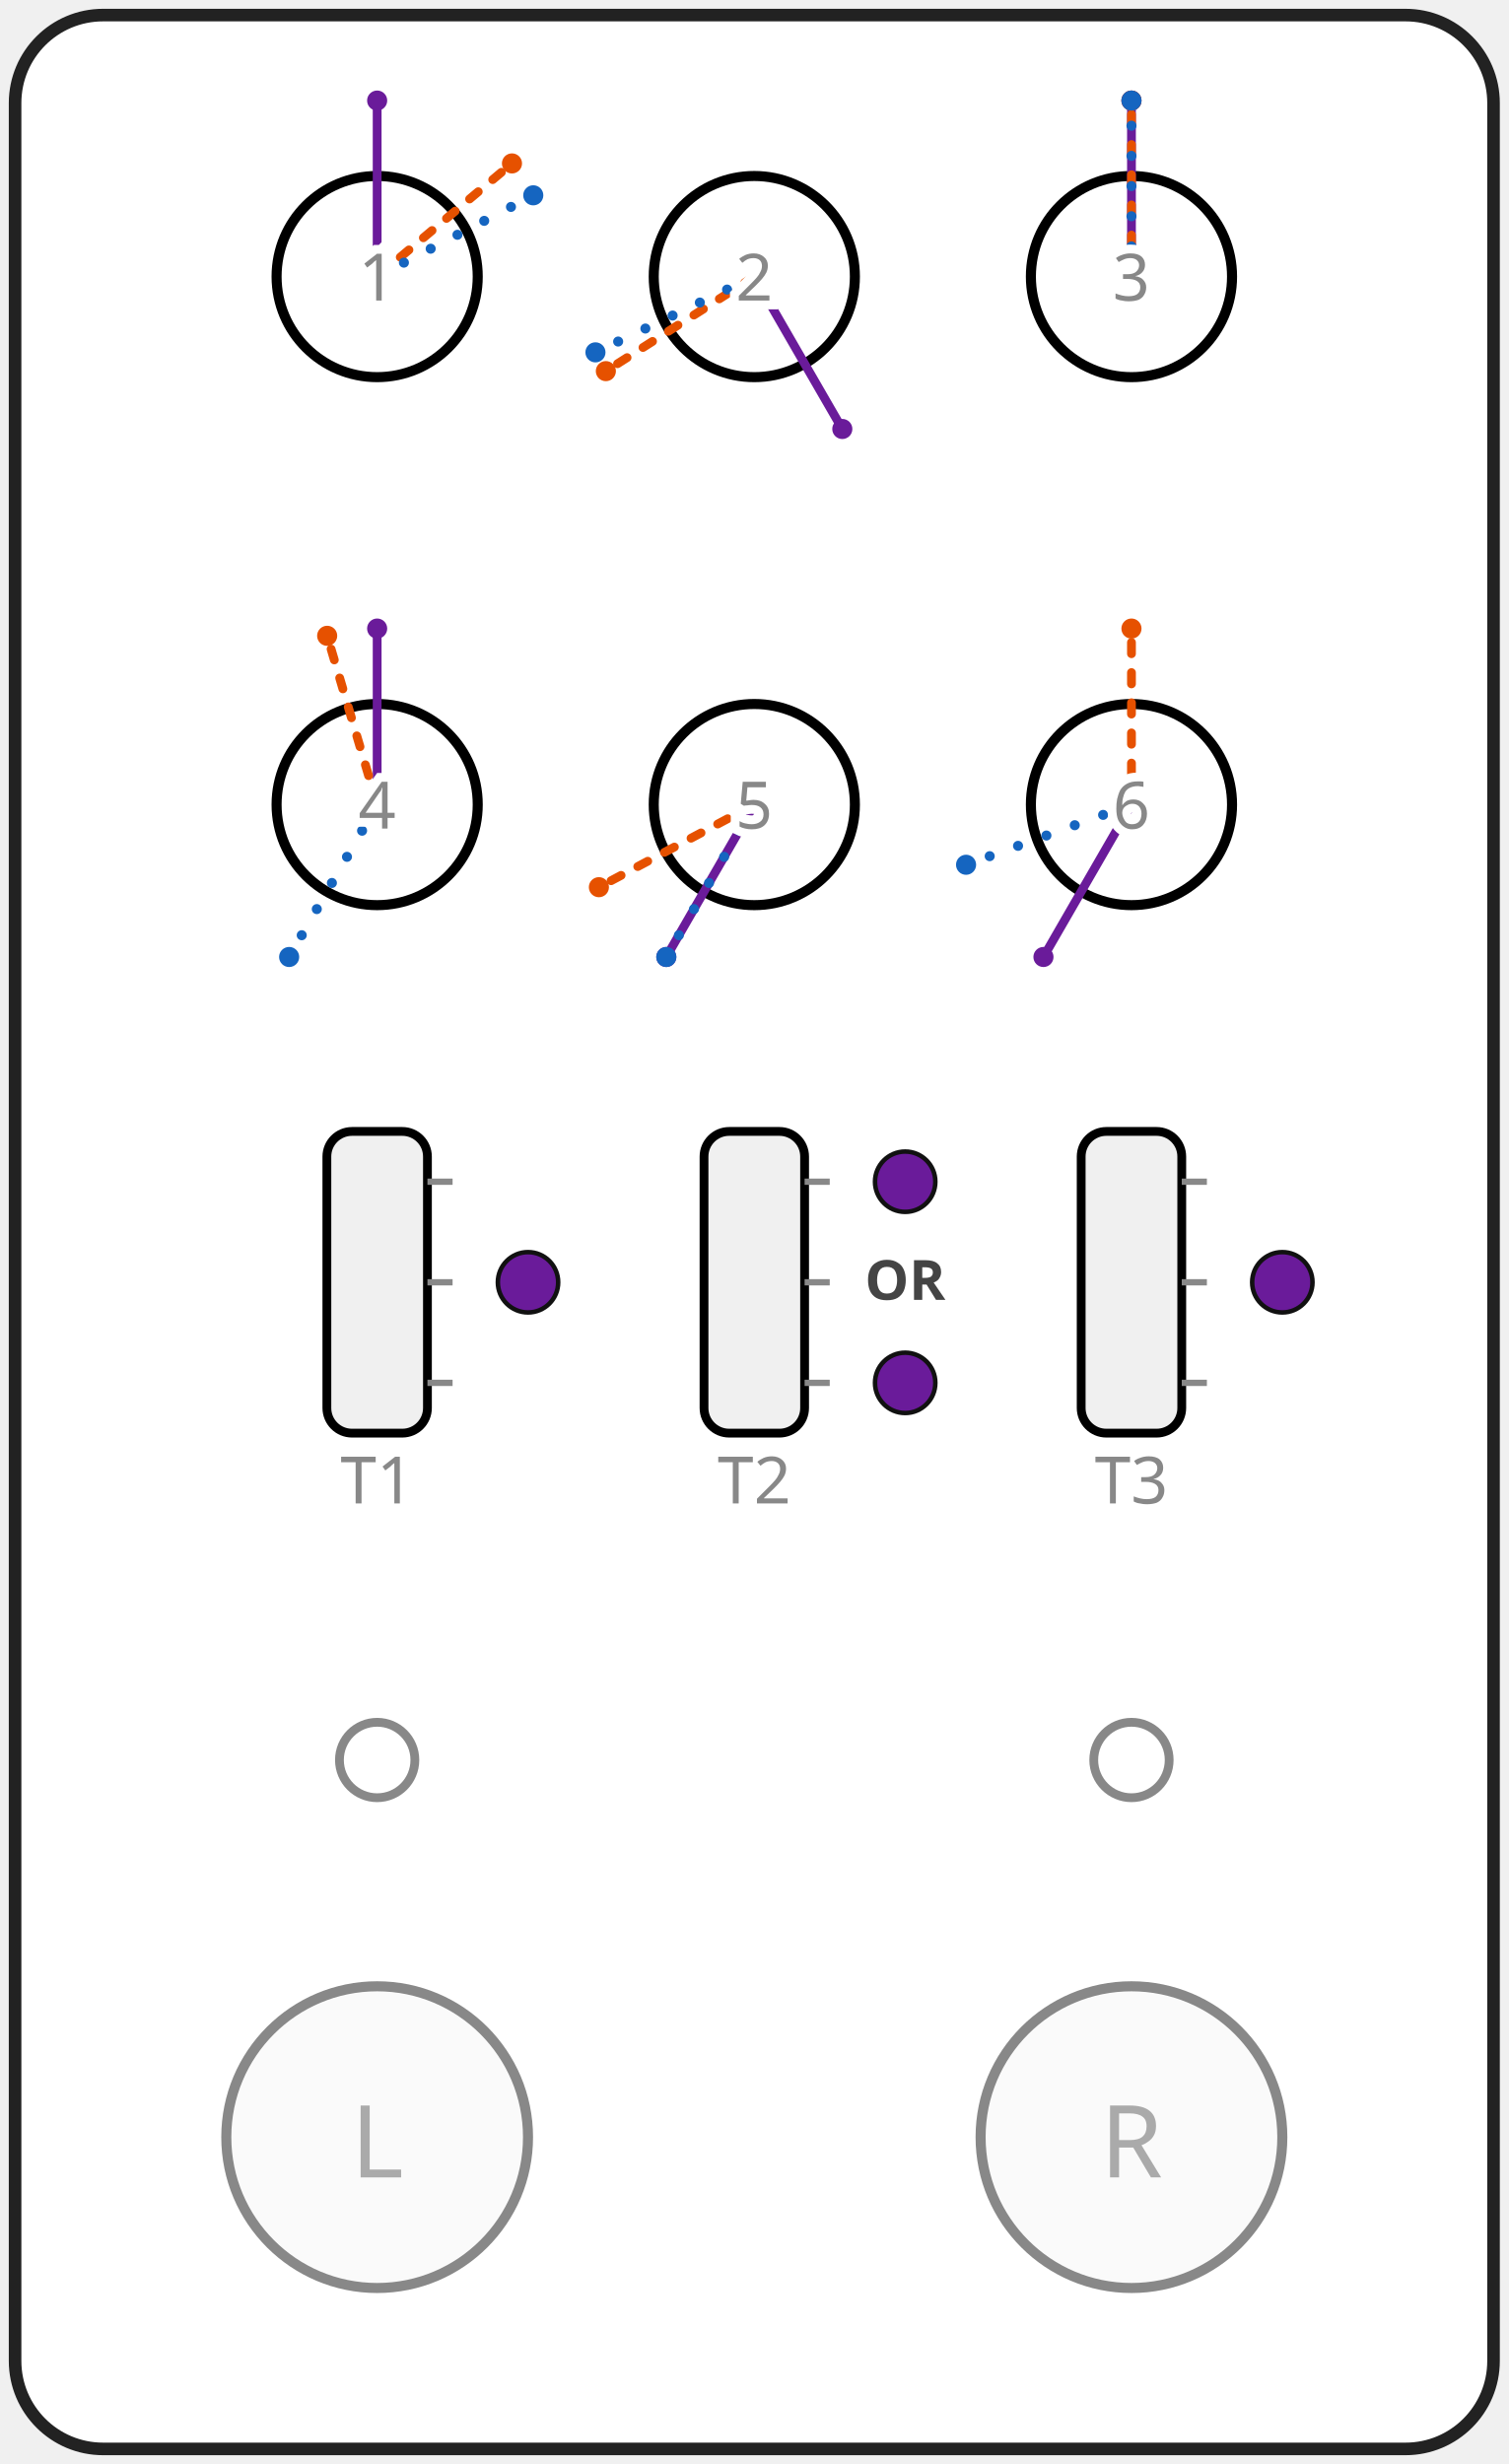
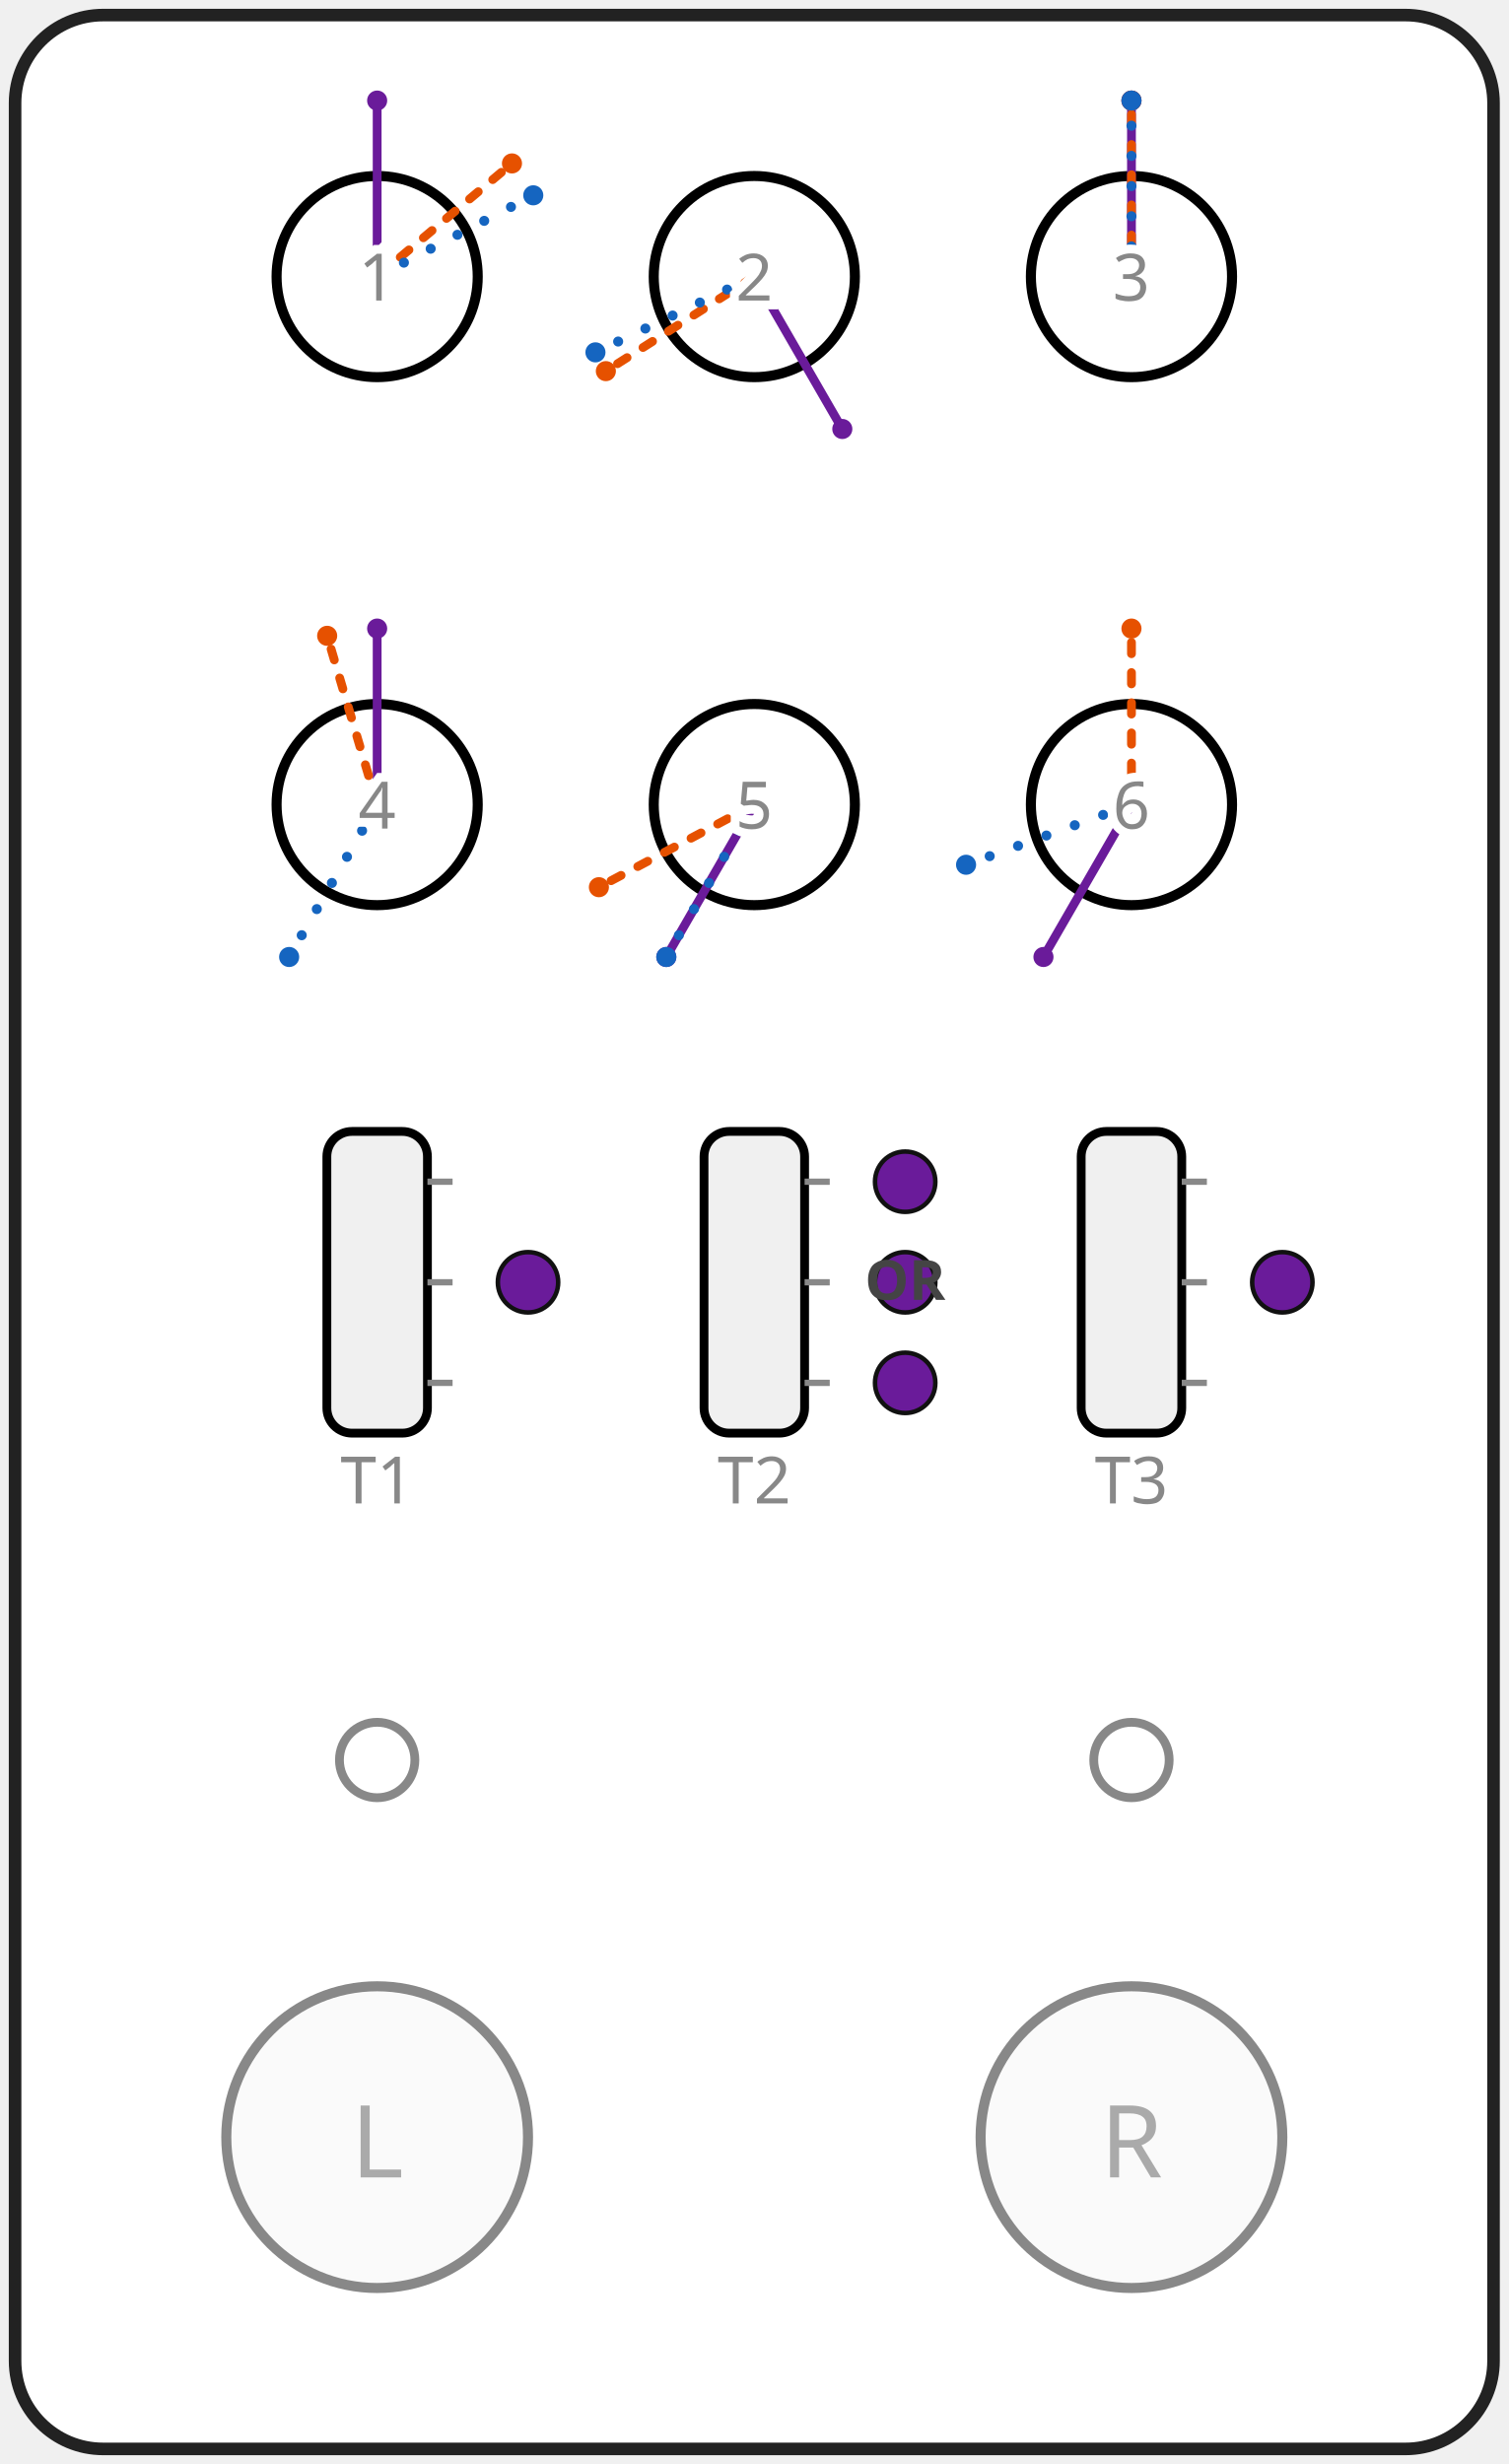
<svg xmlns="http://www.w3.org/2000/svg" viewBox="0 0 60 98" width="60mm" height="98mm">
  <style>text.kn{font-family:sans-serif;font-size:2.6px;text-anchor:middle;fill:#888;stroke:#fff;stroke-width:0.7;paint-order:stroke fill}text.fs{font-family:sans-serif;font-size:4px;text-anchor:middle;fill:#aaa}text.orlab{font-family:sans-serif;font-size:2.2px;font-weight:bold;text-anchor:middle;fill:#444}</style>
  <rect x="0.6" y="0.6" width="58.8" height="96.8" rx="3.5" fill="#fff" stroke="#222" stroke-width="0.5" />
  <g>
    <circle cx="15" cy="11" r="4" fill="#fff" stroke="#000" stroke-width="0.4" />
  </g>
  <line x1="15" y1="11" x2="15.000" y2="4.000" stroke="#6A1B9A" stroke-width="0.35" stroke-linecap="round" />
  <circle cx="15.000" cy="4.000" r="0.4" fill="#6A1B9A" />
  <line x1="15" y1="11" x2="20.362" y2="6.500" stroke="#E65100" stroke-width="0.35" stroke-linecap="round" stroke-dasharray="0.45 0.75" />
  <circle cx="20.362" cy="6.500" r="0.4" fill="#E65100" />
  <line x1="15" y1="11" x2="21.209" y2="7.768" stroke="#1565C0" stroke-width="0.40" stroke-linecap="round" stroke-dasharray="0 1.2" />
  <circle cx="21.209" cy="7.768" r="0.4" fill="#1565C0" />
  <text x="15" y="11.95" class="kn">1</text>
  <g>
    <circle cx="30" cy="11" r="4" fill="#fff" stroke="#000" stroke-width="0.4" />
  </g>
  <line x1="30" y1="11" x2="33.500" y2="17.062" stroke="#6A1B9A" stroke-width="0.35" stroke-linecap="round" />
  <circle cx="33.500" cy="17.062" r="0.4" fill="#6A1B9A" />
  <line x1="30" y1="11" x2="24.096" y2="14.761" stroke="#E65100" stroke-width="0.35" stroke-linecap="round" stroke-dasharray="0.45 0.75" />
  <circle cx="24.096" cy="14.761" r="0.4" fill="#E65100" />
  <line x1="30" y1="11" x2="23.682" y2="14.014" stroke="#1565C0" stroke-width="0.40" stroke-linecap="round" stroke-dasharray="0 1.2" />
  <circle cx="23.682" cy="14.014" r="0.4" fill="#1565C0" />
  <text x="30" y="11.95" class="kn">2</text>
  <g>
    <circle cx="45" cy="11" r="4" fill="#fff" stroke="#000" stroke-width="0.4" />
  </g>
  <line x1="45" y1="11" x2="45.000" y2="4.000" stroke="#6A1B9A" stroke-width="0.35" stroke-linecap="round" />
  <circle cx="45.000" cy="4.000" r="0.4" fill="#6A1B9A" />
  <line x1="45" y1="11" x2="45.000" y2="4.000" stroke="#E65100" stroke-width="0.35" stroke-linecap="round" stroke-dasharray="0.45 0.75" />
  <circle cx="45.000" cy="4.000" r="0.4" fill="#E65100" />
  <line x1="45" y1="11" x2="45.000" y2="4.000" stroke="#1565C0" stroke-width="0.40" stroke-linecap="round" stroke-dasharray="0 1.2" />
  <circle cx="45.000" cy="4.000" r="0.4" fill="#1565C0" />
  <text x="45" y="11.95" class="kn">3</text>
  <g>
    <circle cx="15" cy="32" r="4" fill="#fff" stroke="#000" stroke-width="0.4" />
  </g>
  <line x1="15" y1="32" x2="15.000" y2="25.000" stroke="#6A1B9A" stroke-width="0.35" stroke-linecap="round" />
  <circle cx="15.000" cy="25.000" r="0.4" fill="#6A1B9A" />
  <line x1="15" y1="32" x2="13.012" y2="25.288" stroke="#E65100" stroke-width="0.35" stroke-linecap="round" stroke-dasharray="0.45 0.75" />
  <circle cx="13.012" cy="25.288" r="0.4" fill="#E65100" />
  <line x1="15" y1="32" x2="11.500" y2="38.062" stroke="#1565C0" stroke-width="0.40" stroke-linecap="round" stroke-dasharray="0 1.2" />
  <circle cx="11.500" cy="38.062" r="0.4" fill="#1565C0" />
  <text x="15" y="32.95" class="kn">4</text>
  <g>
    <circle cx="30" cy="32" r="4" fill="#fff" stroke="#000" stroke-width="0.4" />
  </g>
  <line x1="30" y1="32" x2="26.500" y2="38.062" stroke="#6A1B9A" stroke-width="0.35" stroke-linecap="round" />
  <circle cx="26.500" cy="38.062" r="0.4" fill="#6A1B9A" />
  <line x1="30" y1="32" x2="23.819" y2="35.286" stroke="#E65100" stroke-width="0.35" stroke-linecap="round" stroke-dasharray="0.45 0.75" />
  <circle cx="23.819" cy="35.286" r="0.4" fill="#E65100" />
  <line x1="30" y1="32" x2="26.500" y2="38.062" stroke="#1565C0" stroke-width="0.40" stroke-linecap="round" stroke-dasharray="0 1.2" />
  <circle cx="26.500" cy="38.062" r="0.4" fill="#1565C0" />
  <text x="30" y="32.95" class="kn">5</text>
  <g>
    <circle cx="45" cy="32" r="4" fill="#fff" stroke="#000" stroke-width="0.4" />
  </g>
  <line x1="45" y1="32" x2="41.500" y2="38.062" stroke="#6A1B9A" stroke-width="0.35" stroke-linecap="round" />
  <circle cx="41.500" cy="38.062" r="0.4" fill="#6A1B9A" />
  <line x1="45" y1="32" x2="45.000" y2="25.000" stroke="#E65100" stroke-width="0.35" stroke-linecap="round" stroke-dasharray="0.45 0.75" />
  <circle cx="45.000" cy="25.000" r="0.4" fill="#E65100" />
  <line x1="45" y1="32" x2="38.422" y2="34.394" stroke="#1565C0" stroke-width="0.40" stroke-linecap="round" stroke-dasharray="0 1.2" />
  <circle cx="38.422" cy="34.394" r="0.4" fill="#1565C0" />
  <text x="45" y="32.95" class="kn">6</text>
  <rect x="13" y="45" width="4" height="12" rx="1" fill="#f0f0f0" stroke="#000" stroke-width="0.35" />
  <line x1="17" y1="47" x2="18" y2="47" stroke="#888" stroke-width="0.25" />
  <line x1="17" y1="51" x2="18" y2="51" stroke="#888" stroke-width="0.25" />
  <line x1="17" y1="55" x2="18" y2="55" stroke="#888" stroke-width="0.25" />
  <text x="15" y="59.8" class="kn">T1</text>
  <circle cx="21.000" cy="51.000" r="1.20" fill="#6A1B9A" stroke="#111" stroke-width="0.18" />
  <rect x="28" y="45" width="4" height="12" rx="1" fill="#f0f0f0" stroke="#000" stroke-width="0.35" />
  <line x1="32" y1="47" x2="33" y2="47" stroke="#888" stroke-width="0.25" />
  <line x1="32" y1="51" x2="33" y2="51" stroke="#888" stroke-width="0.25" />
  <line x1="32" y1="55" x2="33" y2="55" stroke="#888" stroke-width="0.25" />
  <text x="30" y="59.8" class="kn">T2</text>
  <circle cx="36.000" cy="47.000" r="1.20" fill="#6A1B9A" stroke="#111" stroke-width="0.18" />
+   <circle cx="36.000" cy="51.000" r="1.20" fill="#6A1B9A" stroke="#111" stroke-width="0.18" />
  <circle cx="36.000" cy="55.000" r="1.20" fill="#6A1B9A" stroke="#111" stroke-width="0.18" />
  <text x="36.00" y="51.70" class="orlab">OR</text>
  <rect x="43" y="45" width="4" height="12" rx="1" fill="#f0f0f0" stroke="#000" stroke-width="0.35" />
  <line x1="47" y1="47" x2="48" y2="47" stroke="#888" stroke-width="0.25" />
  <line x1="47" y1="51" x2="48" y2="51" stroke="#888" stroke-width="0.25" />
  <line x1="47" y1="55" x2="48" y2="55" stroke="#888" stroke-width="0.25" />
  <text x="45" y="59.8" class="kn">T3</text>
  <circle cx="51.000" cy="51.000" r="1.20" fill="#6A1B9A" stroke="#111" stroke-width="0.18" />
  <circle cx="15" cy="70" r="1.5" fill="#fff" stroke="#888" stroke-width="0.35" />
  <circle cx="45" cy="70" r="1.5" fill="#fff" stroke="#888" stroke-width="0.35" />
  <circle cx="15" cy="85" r="6" fill="#fafafa" stroke="#888" stroke-width="0.4" />
  <text x="15" y="86.6" class="fs">L</text>
  <circle cx="45" cy="85" r="6" fill="#fafafa" stroke="#888" stroke-width="0.4" />
  <text x="45" y="86.6" class="fs">R</text>
</svg>
